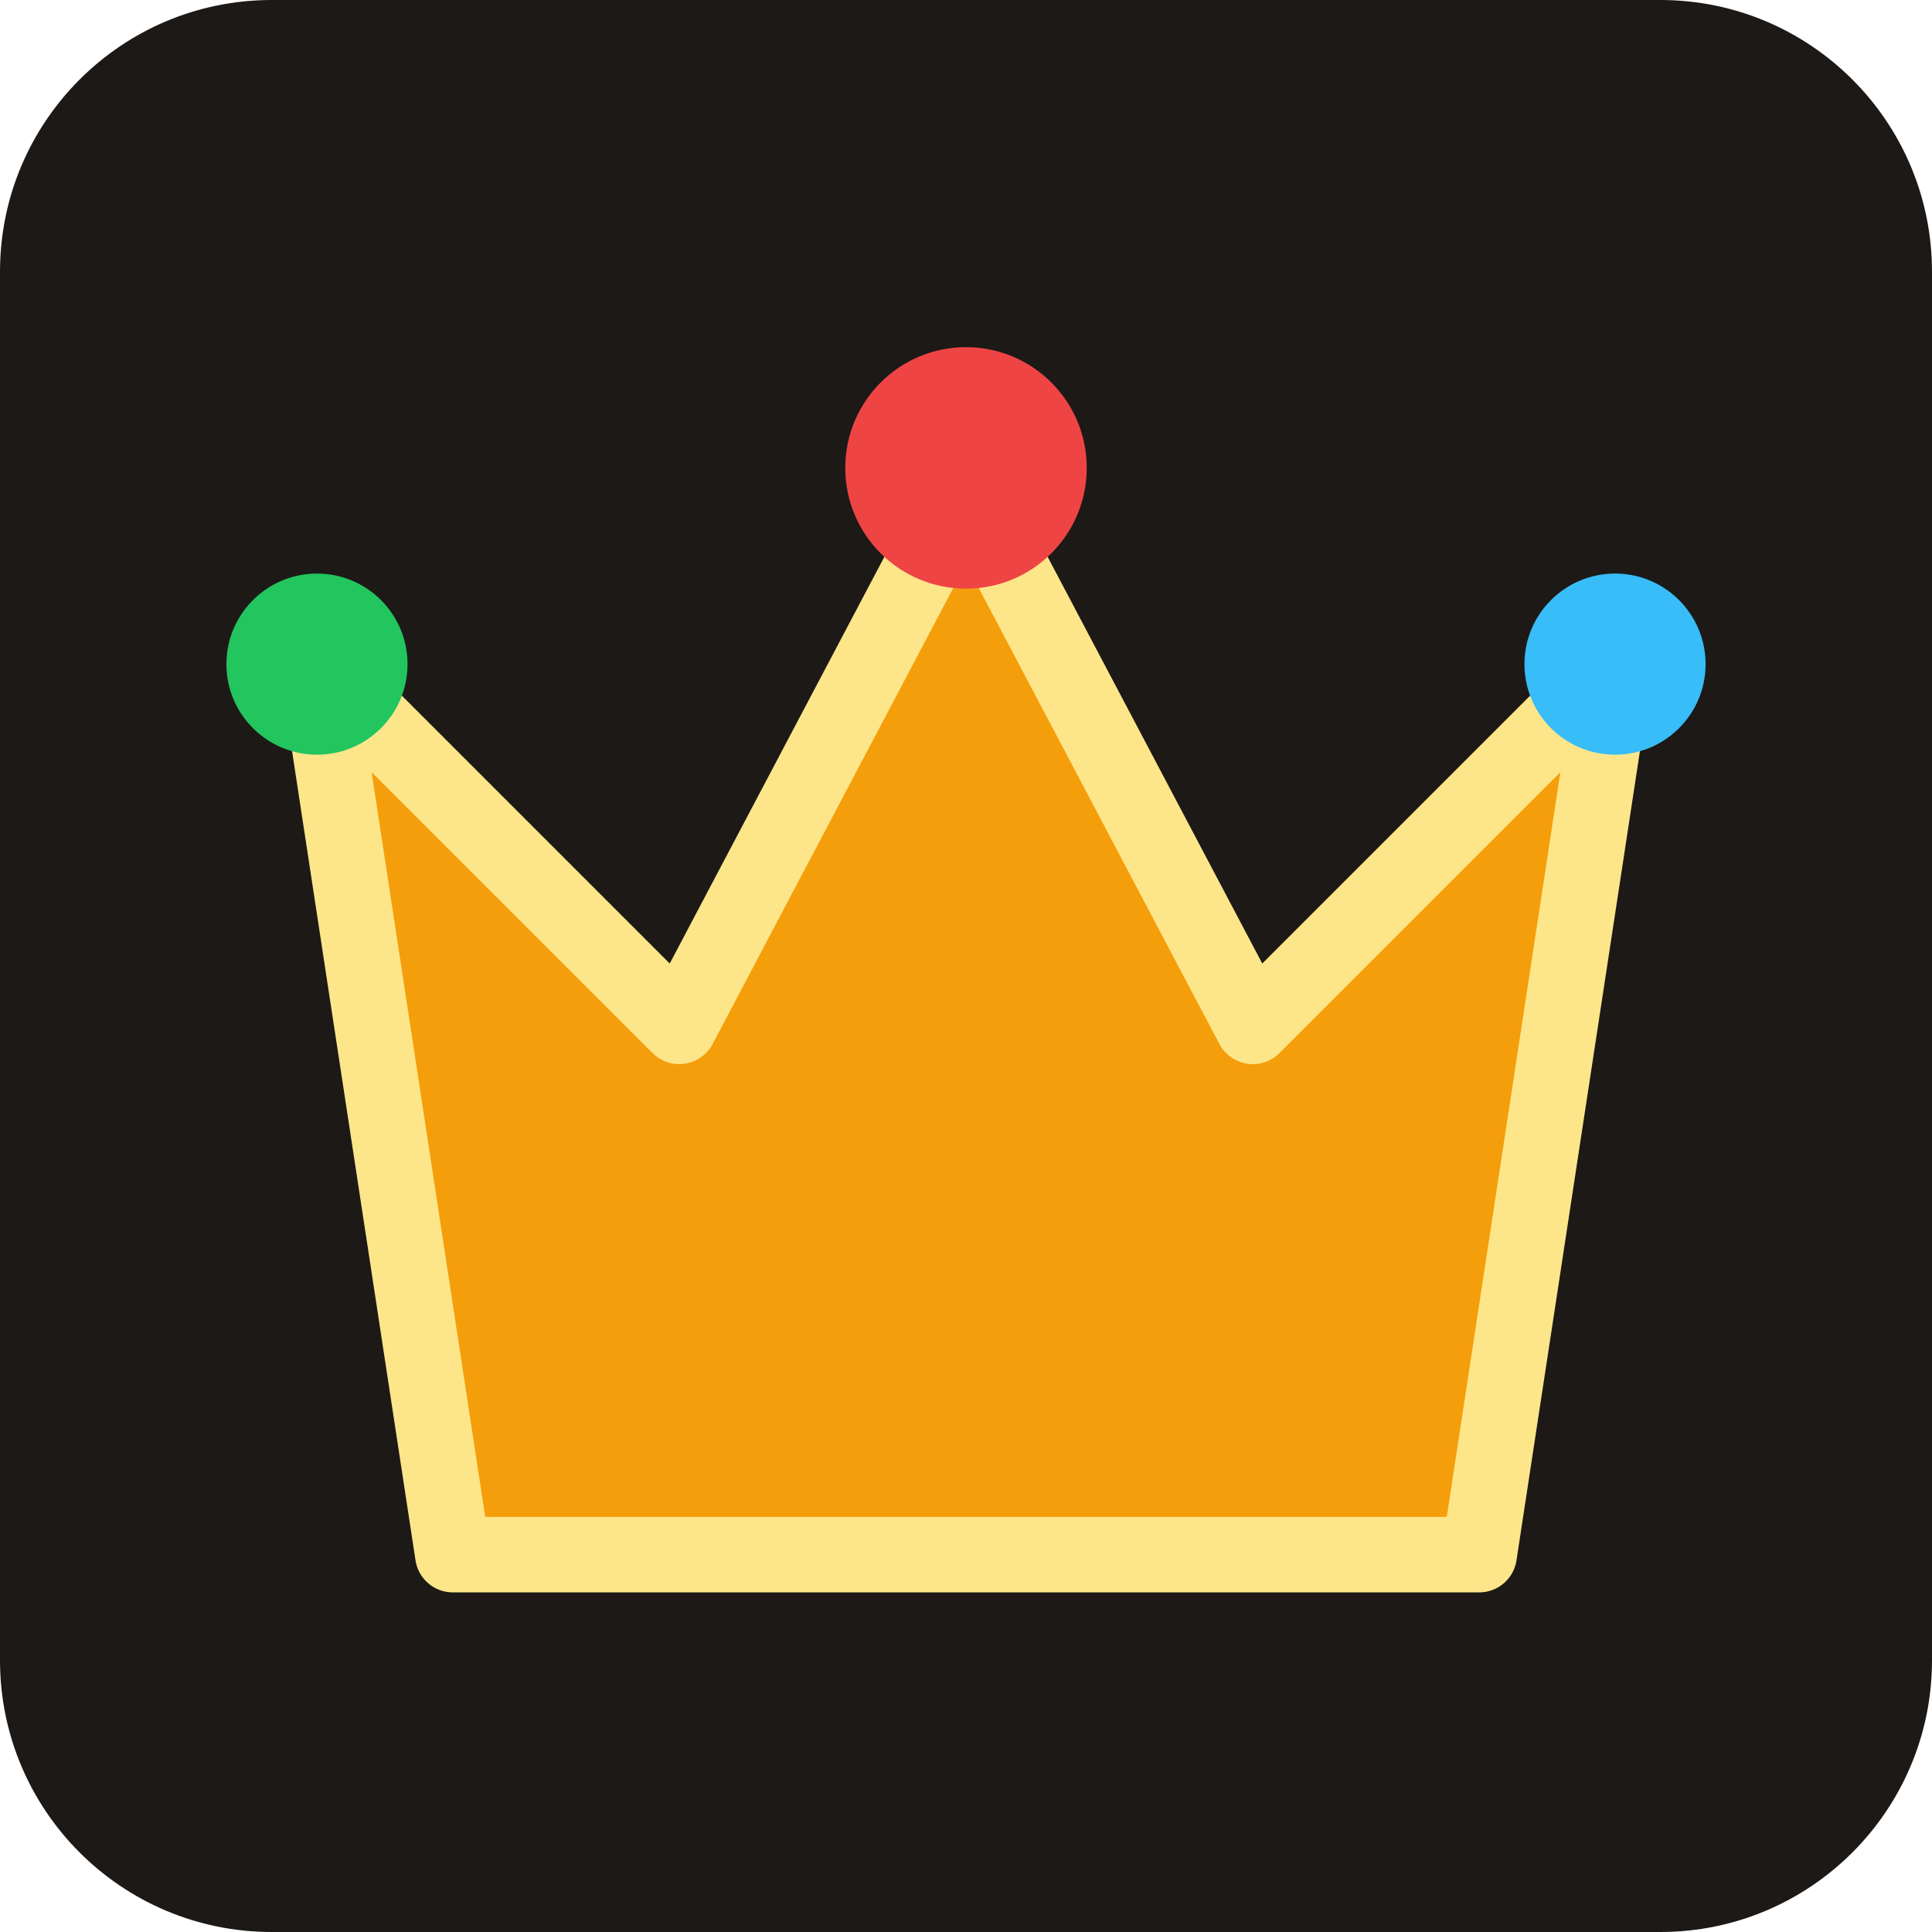
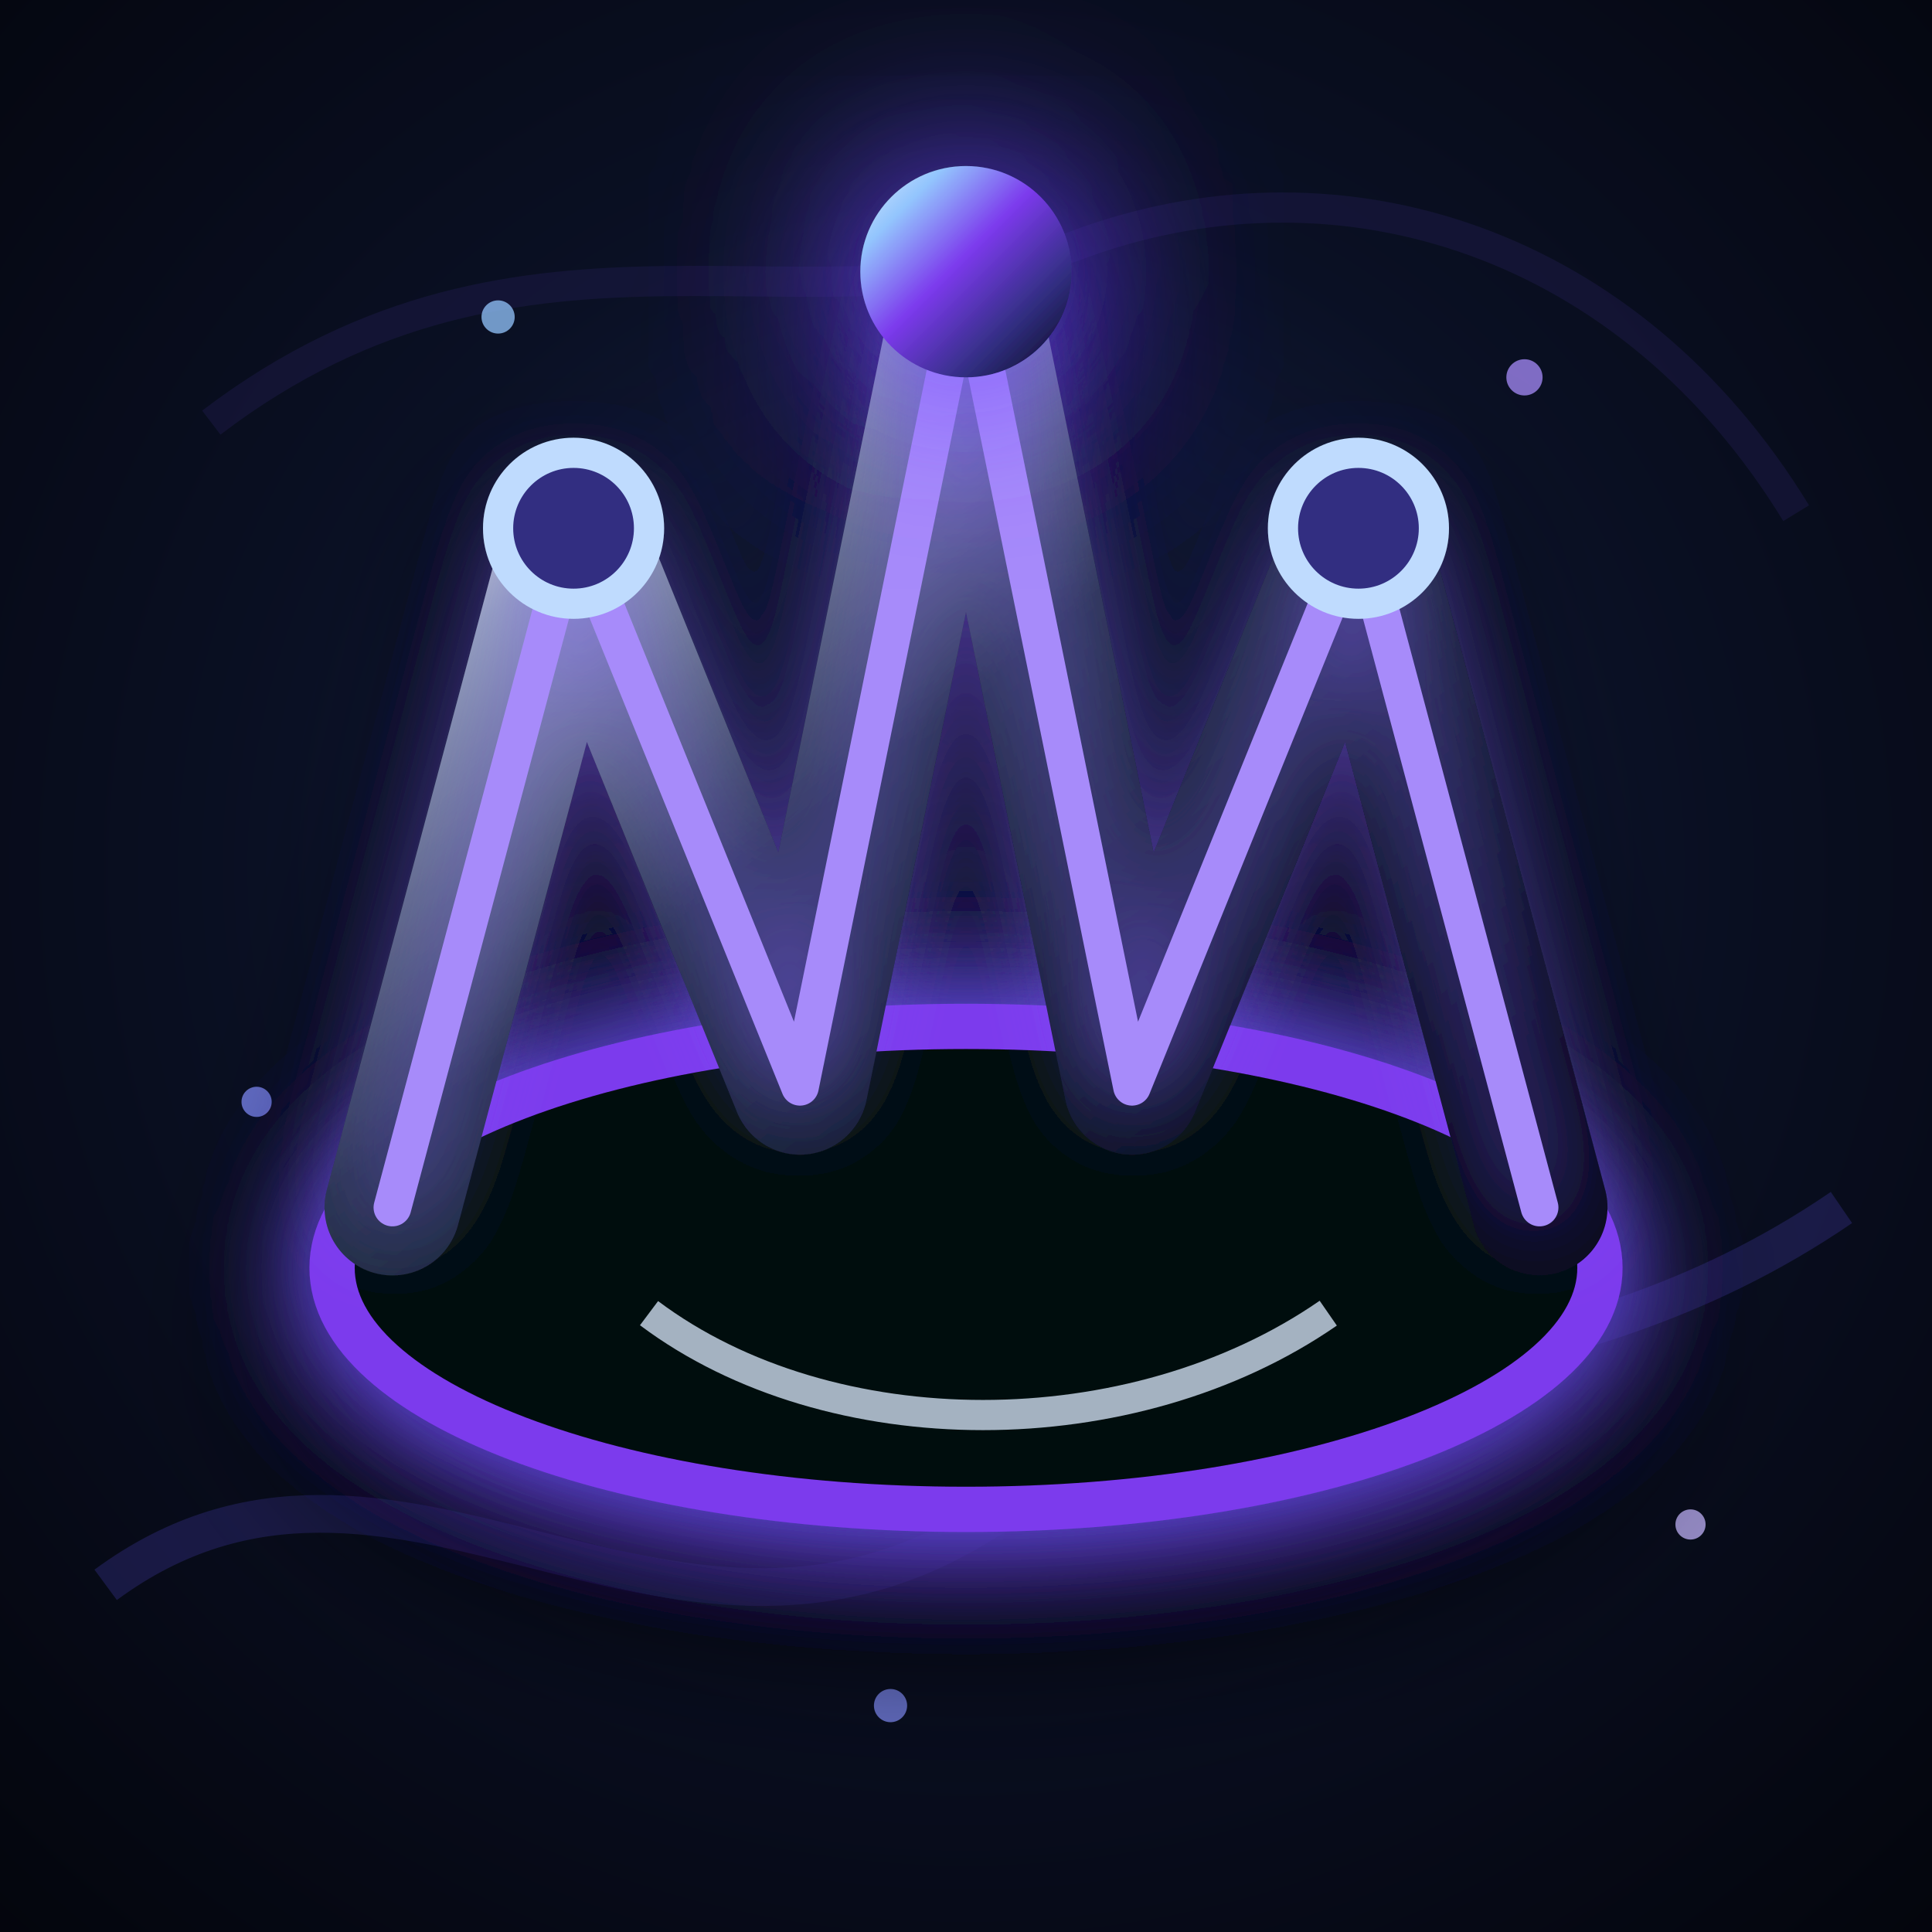
- <svg xmlns="http://www.w3.org/2000/svg" width="128" height="128" viewBox="0 0 128 128" role="img" aria-label="crown">
-   <rect width="128" height="128" rx="18" fill="#1c1917" />
-   <path d="m21 44 24 24 19-36 19 36 24-24-9 59H30L21 44Z" fill="#f59e0b" stroke="#fde68a" stroke-width="5" stroke-linejoin="round" />
-   <circle cx="64" cy="31" r="8" fill="#ef4444" />
-   <circle cx="21" cy="44" r="6" fill="#22c55e" />
-   <circle cx="107" cy="44" r="6" fill="#38bdf8" />
+ <svg xmlns="http://www.w3.org/2000/svg" width="128" height="128" viewBox="0 0 128 128" role="img" aria-label="abyss crown halo">
+   <defs>
+     <radialGradient id="voidBg" cx="50%" cy="45%" r="78%">
+       <stop offset="0%" stop-color="#1b2550" />
+       <stop offset="45%" stop-color="#0a1024" />
+       <stop offset="100%" stop-color="#03040a" />
+     </radialGradient>
+     <linearGradient id="edgeMetal" x1="12%" y1="8%" x2="92%" y2="92%">
+       <stop offset="0%" stop-color="#f8fafc" />
+       <stop offset="16%" stop-color="#94a3b8" />
+       <stop offset="46%" stop-color="#26324a" />
+       <stop offset="78%" stop-color="#0f172a" />
+       <stop offset="100%" stop-color="#020617" />
+     </linearGradient>
+     <linearGradient id="darkSteel" x1="15%" y1="0%" x2="85%" y2="100%">
+       <stop offset="0%" stop-color="#64748b" />
+       <stop offset="35%" stop-color="#1f2937" />
+       <stop offset="100%" stop-color="#030712" />
+     </linearGradient>
+     <linearGradient id="arcane" x1="0%" y1="0%" x2="100%" y2="100%">
+       <stop offset="0%" stop-color="#dbeafe" />
+       <stop offset="20%" stop-color="#93c5fd" />
+       <stop offset="46%" stop-color="#7c3aed" />
+       <stop offset="74%" stop-color="#312e81" />
+       <stop offset="100%" stop-color="#060716" />
+     </linearGradient>
+     <linearGradient id="deepViolet" x1="0%" y1="0%" x2="100%" y2="100%">
+       <stop offset="0%" stop-color="#a78bfa" />
+       <stop offset="45%" stop-color="#4c1d95" />
+       <stop offset="100%" stop-color="#09090f" />
+     </linearGradient>
+     <filter id="glow" x="-70%" y="-70%" width="240%" height="240%">
+       <feGaussianBlur stdDeviation="3.4" result="blur" />
+       <feColorMatrix in="blur" type="matrix" values="0.25 0 0 0 0.14                 0 0.18 0 0 0.08                 0 0 1.00 0 0.92                 0 0 0 0.9 0" />
+       <feMerge>
+         <feMergeNode />
+         <feMergeNode in="SourceGraphic" />
+       </feMerge>
+     </filter>
+     <filter id="bigGlow" x="-100%" y="-100%" width="300%" height="300%">
+       <feGaussianBlur stdDeviation="6.5" result="blur" />
+       <feColorMatrix in="blur" type="matrix" values="0.18 0 0 0 0.12                 0 0.12 0 0 0.04                 0 0 1.00 0 1.00                 0 0 0 1 0" />
+       <feMerge>
+         <feMergeNode />
+         <feMergeNode in="SourceGraphic" />
+       </feMerge>
+     </filter>
+     <filter id="drop" x="-30%" y="-30%" width="160%" height="160%">
+       <feDropShadow dx="0" dy="5" stdDeviation="5" flood-color="#000" flood-opacity=".95" />
+     </filter>
+   </defs>
+   <rect width="128" height="128" fill="url(#voidBg)" />
+   <path d="M7 105 C26 91, 44 114, 65 101 C85 89, 103 93, 122 80" fill="none" stroke="#312e81" stroke-width="2.5" opacity=".42" />
+   <path d="M14 28 C35 12, 54 23, 72 16 C89 10, 108 16, 119 34" fill="none" stroke="#1e1b4b" stroke-width="2" opacity=".45" />
+   <g opacity=".75">
+     <circle cx="17" cy="73" r="1" fill="#818cf8" />
+     <circle cx="33" cy="21" r="1.1" fill="#93c5fd" />
+     <circle cx="101" cy="25" r="1.2" fill="#a78bfa" />
+     <circle cx="112" cy="101" r="1" fill="#c4b5fd" />
+     <circle cx="59" cy="113" r="1.1" fill="#818cf8" />
+   </g>
+   <g filter="url(#drop)">
+     <ellipse cx="64" cy="84" rx="42" ry="16" fill="#050711" stroke="#7c3aed" stroke-width="3" filter="url(#glow)" />
+     <path d="M26 80 L38 35 L53 72 L64 18 L75 72 L90 35 L102 80" fill="none" stroke="url(#edgeMetal)" stroke-width="9" stroke-linecap="round" stroke-linejoin="round" />
+     <path d="M26 80 L38 35 L53 72 L64 18 L75 72 L90 35 L102 80" fill="none" stroke="#a78bfa" stroke-width="2.5" stroke-linecap="round" stroke-linejoin="round" filter="url(#glow)" />
+     <circle cx="64" cy="18" r="7" fill="url(#arcane)" filter="url(#bigGlow)" />
+     <circle cx="38" cy="35" r="5" fill="#312e81" stroke="#bfdbfe" stroke-width="2" />
+     <circle cx="90" cy="35" r="5" fill="#312e81" stroke="#bfdbfe" stroke-width="2" />
+     <path d="M43 87 C55 96, 75 96, 88 87" fill="none" stroke="#dbeafe" stroke-width="2" opacity=".75" />
+   </g>
</svg>
